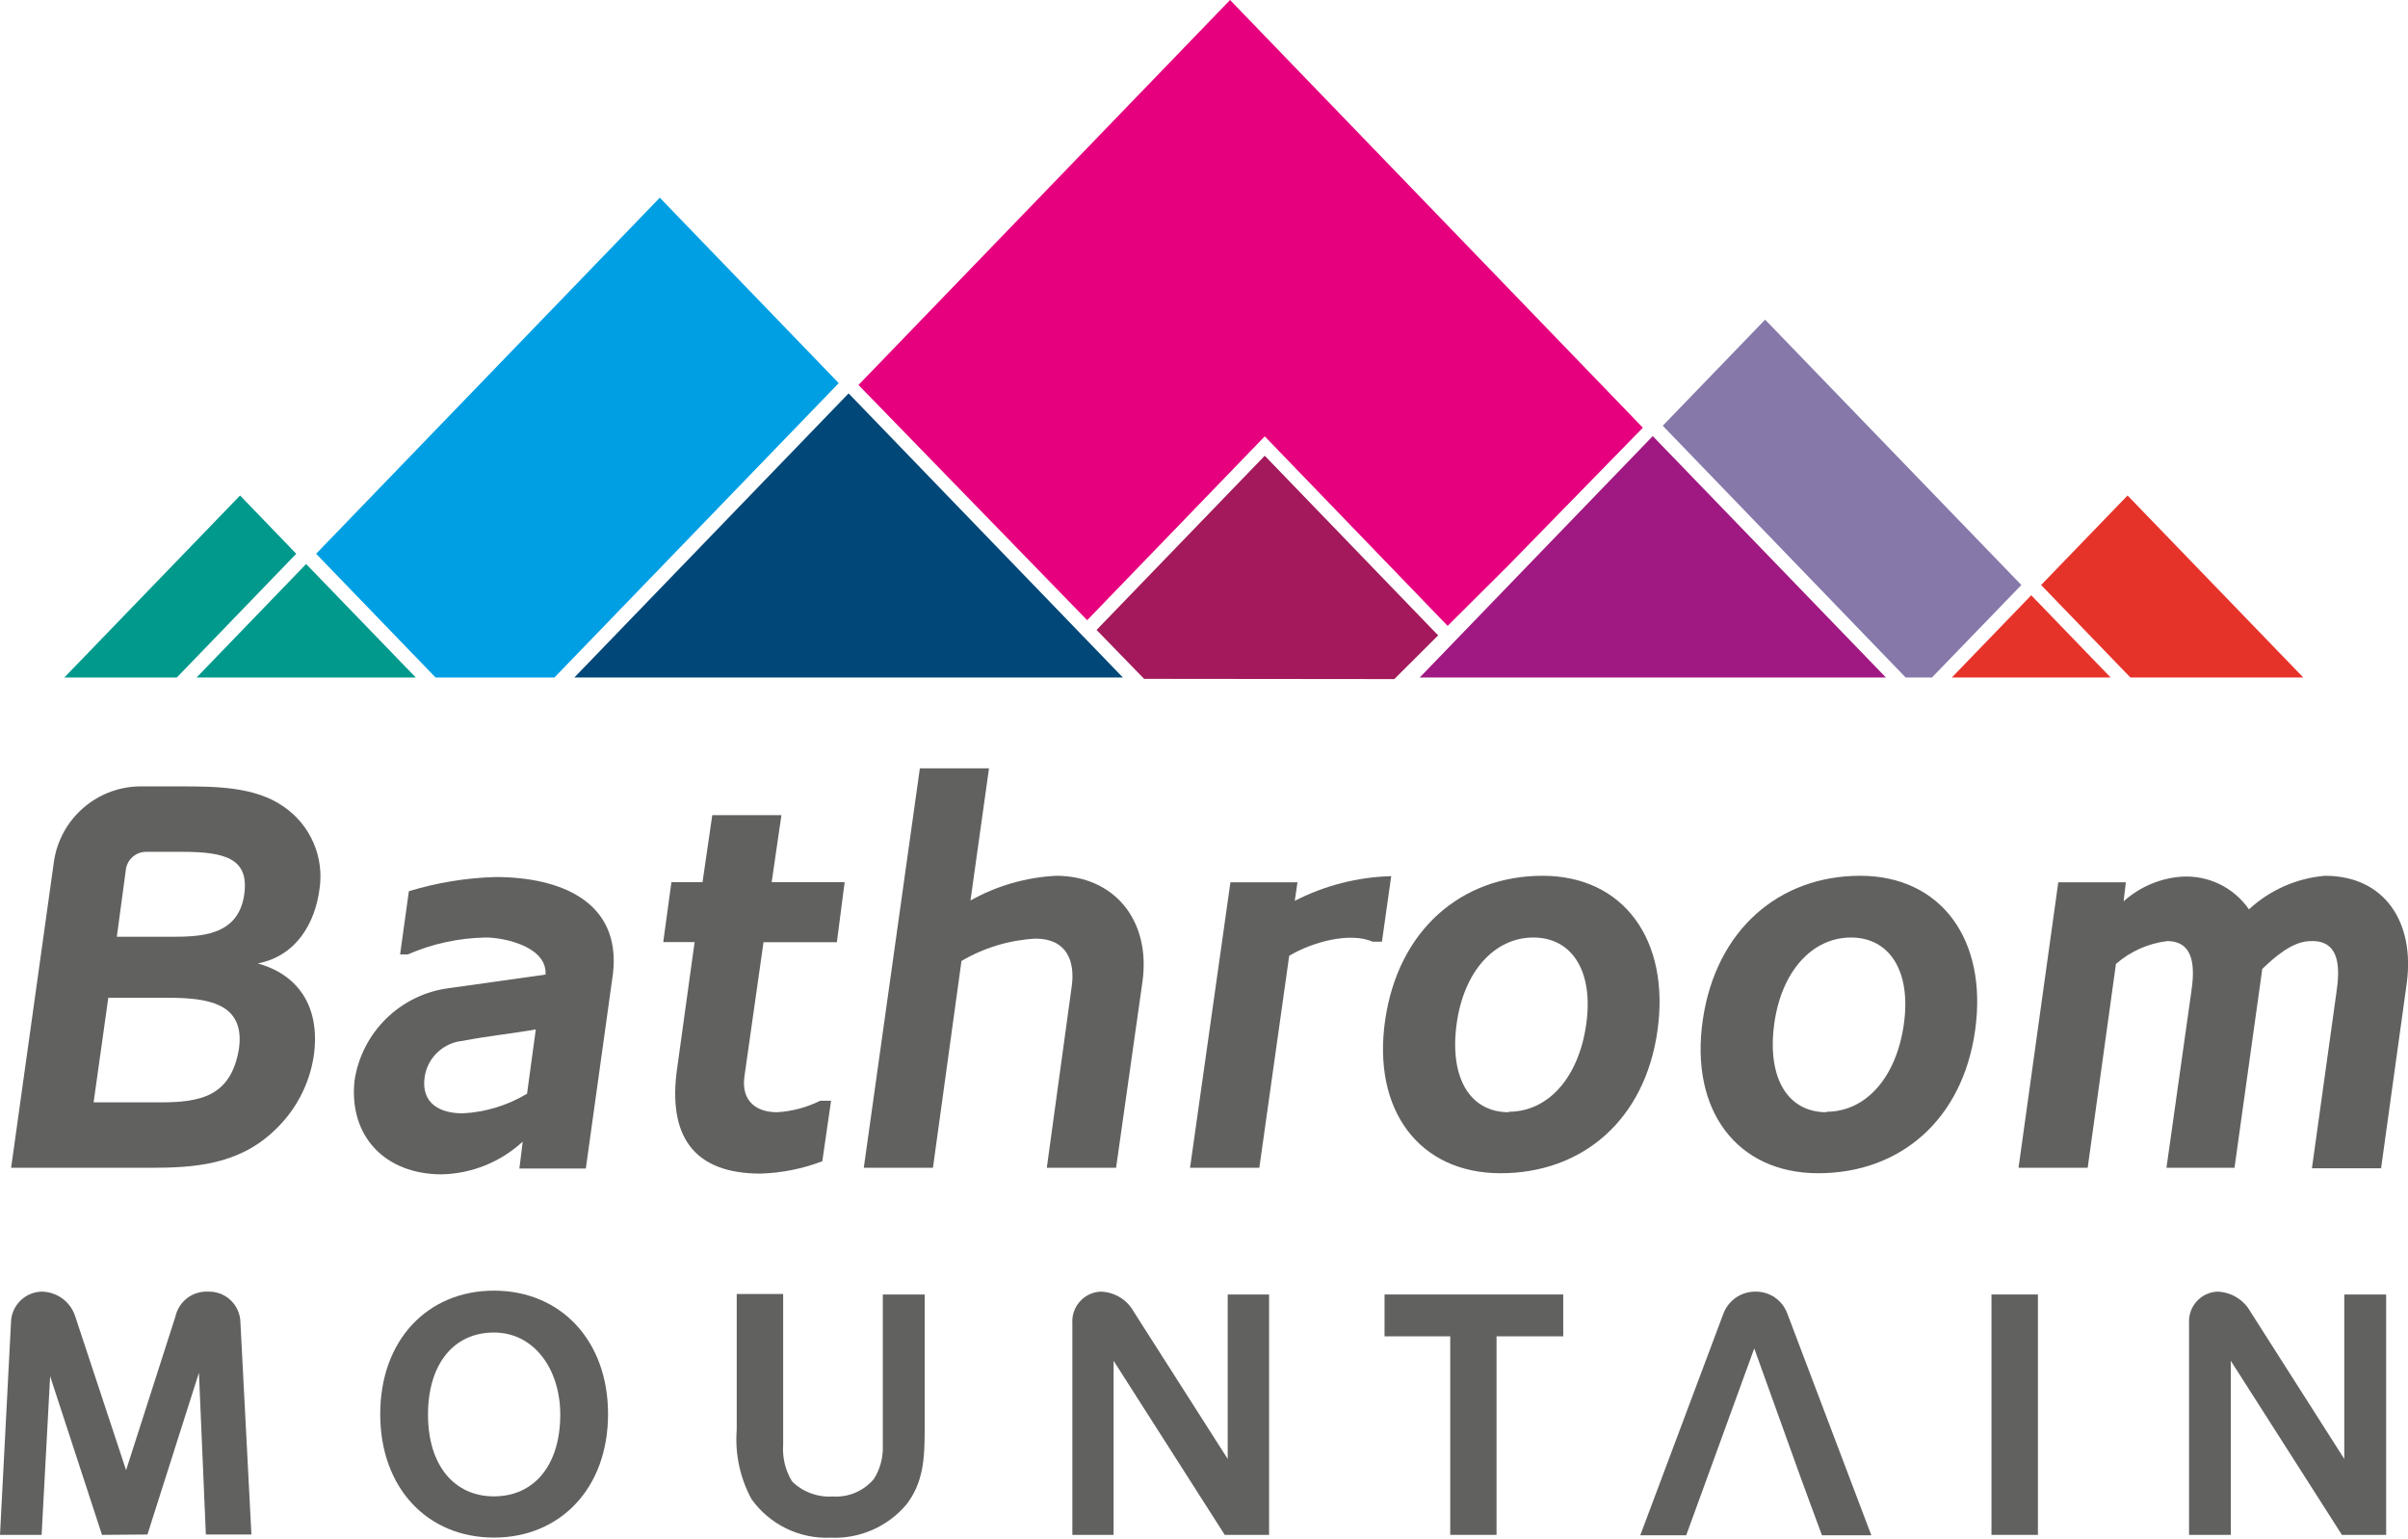
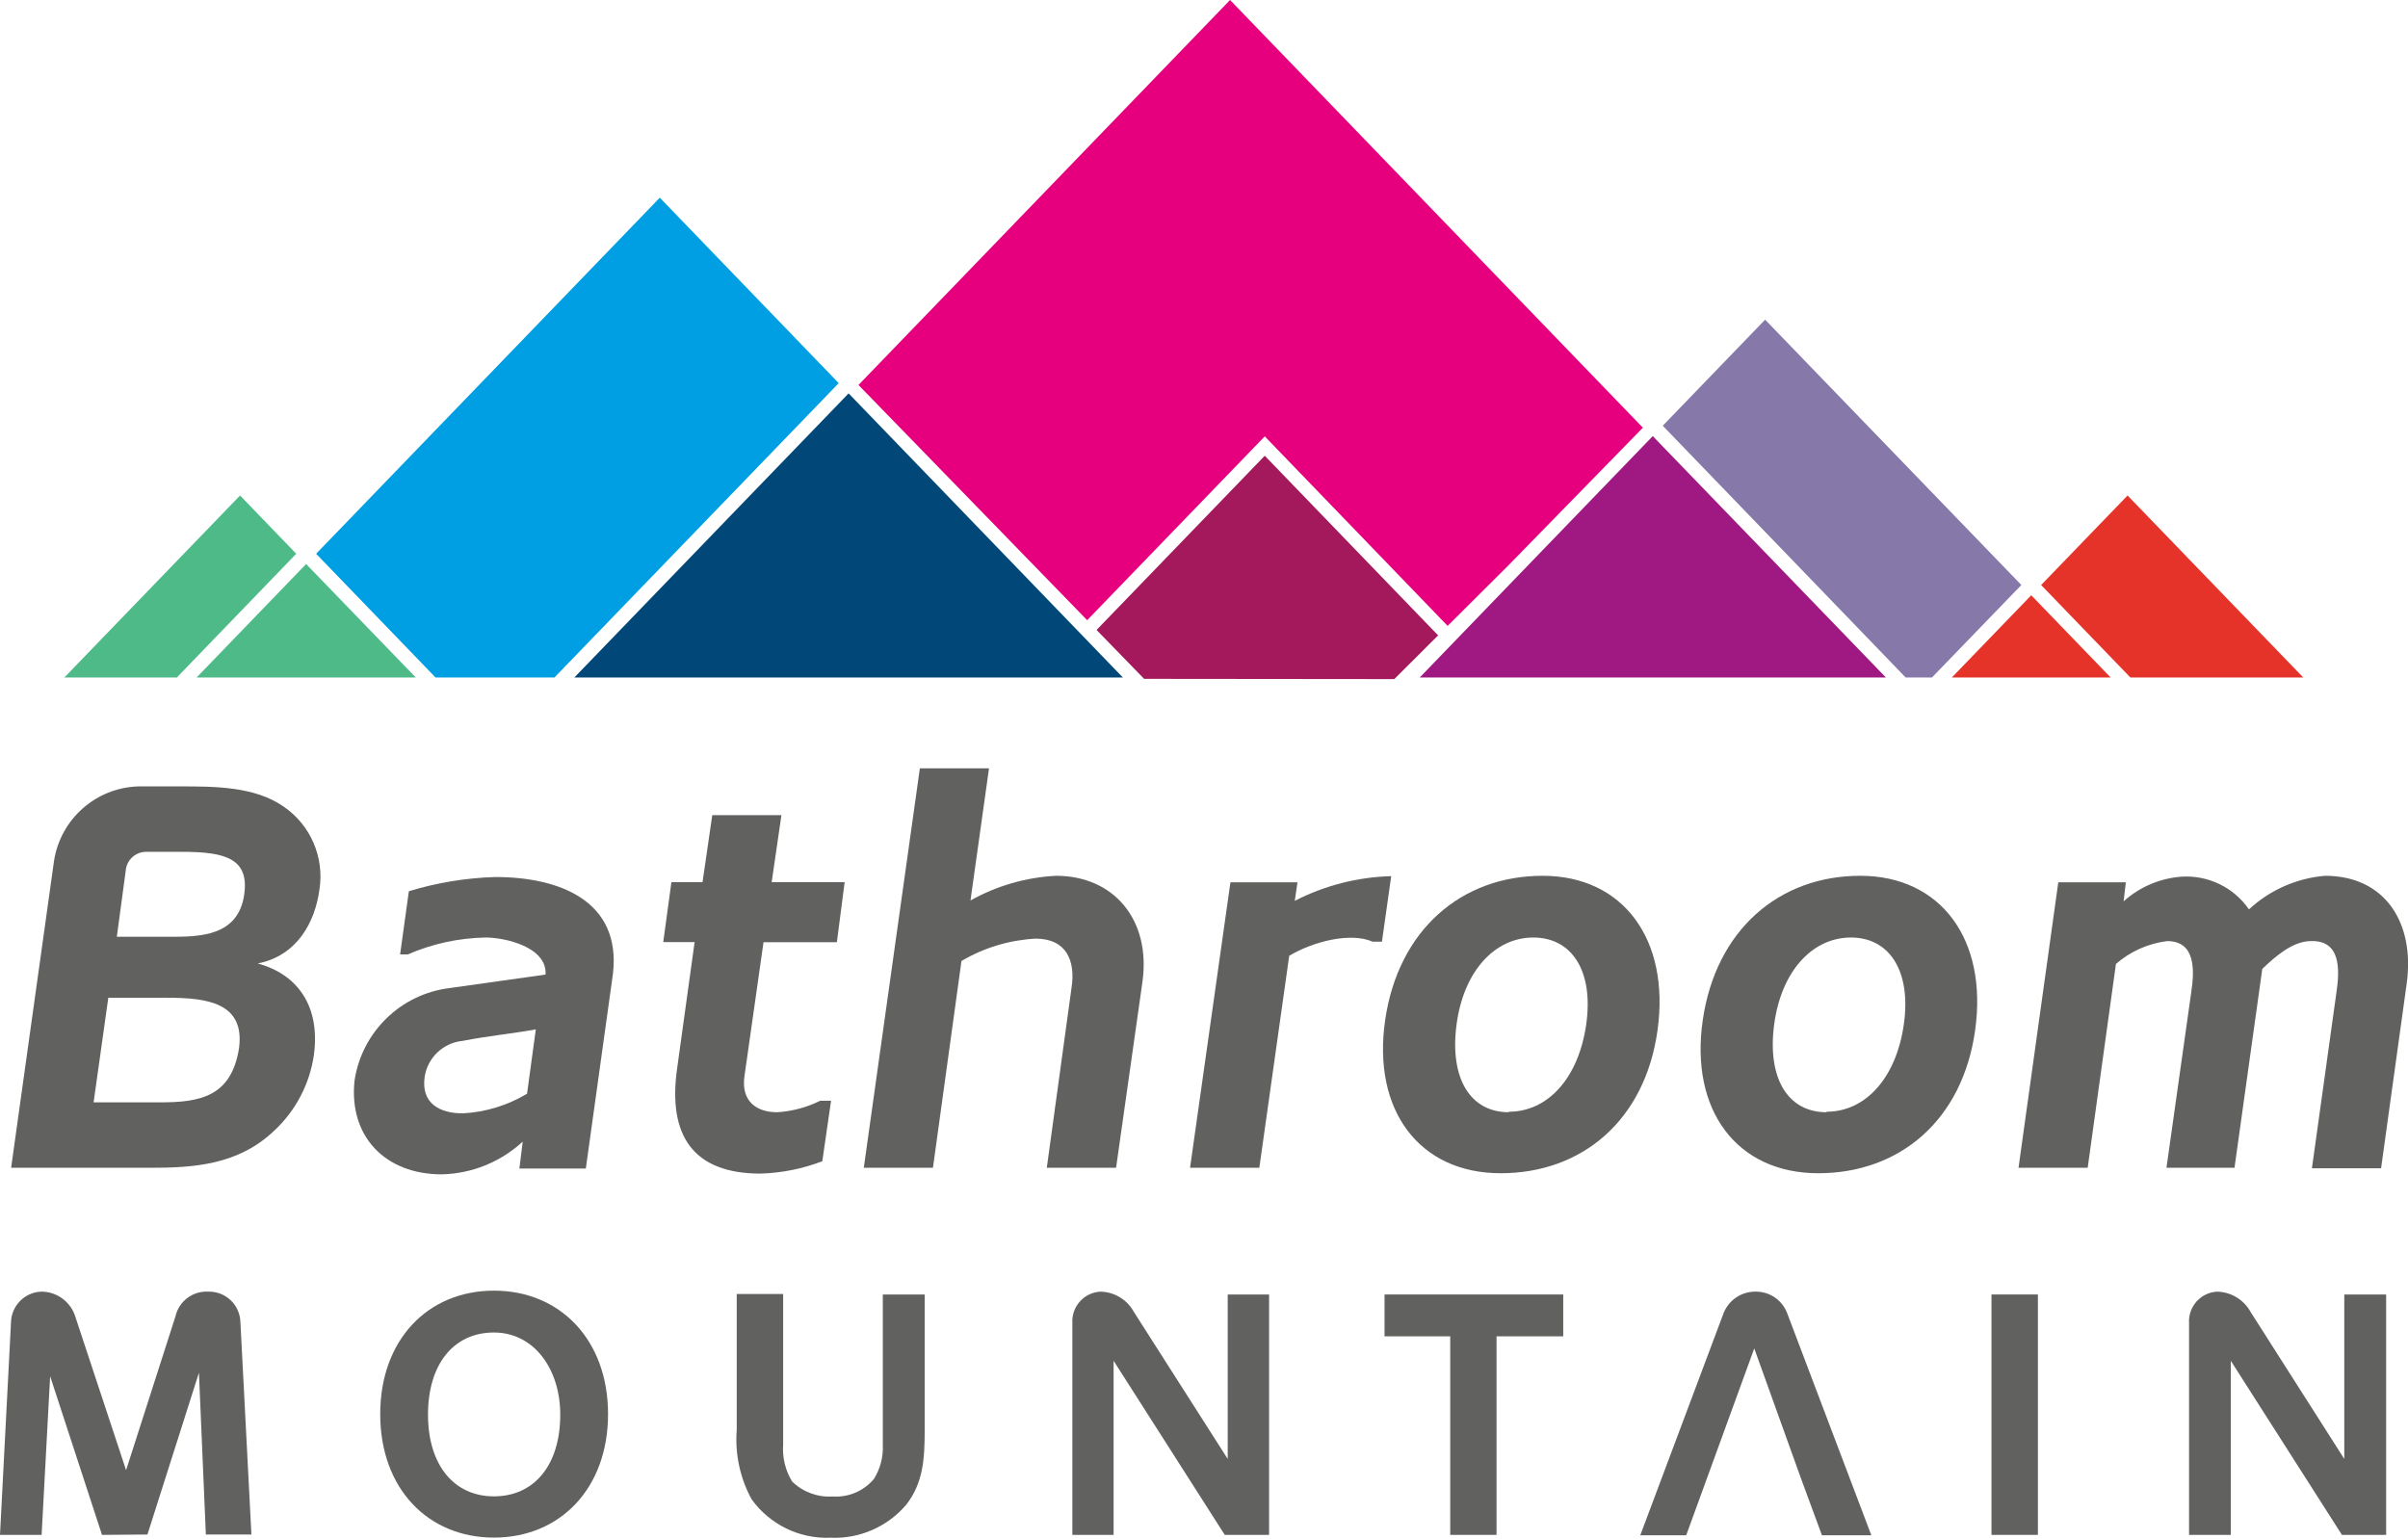
<svg xmlns="http://www.w3.org/2000/svg" viewBox="0 0 195 124.62">
  <path d="m164.49 48.21-6.43 6.66h12.86z" fill="#e6332a" />
  <path d="m116.46 51.46-14.04-14.55-13.62 14.11 3.85 3.96 20.26.02z" fill="#a3195b" />
  <path d="m102.42 35.34 14.81 15.35 4.9-4.88 10.91-11.17-33.43-34.64-30.09 31.18 18.52 19.05z" fill="#e6007e" />
  <path d="m142.94 25.89-8.29 8.59 19.67 20.39h2.13l7.24-7.49z" fill="#8678a9" />
  <path d="m186.52 54.87-14.23-14.74-7 7.25 7.23 7.49z" fill="#e6332a" />
-   <path d="m19.44 40.13-14.23 14.74h9.11l9.67-10.02z" fill="#00998c" />
+   <path d="m19.44 40.13-14.23 14.74h9.11l9.67-10.02z" fill="#4dba87" />
  <path d="m133.84 35.32-18.87 19.55h37.75z" fill="#a01881" />
  <path d="m53.43 16.01-27.83 28.84 9.67 10.02h9.63l23.02-23.84z" fill="#009fe3" />
-   <path d="m24.79 45.68-8.87 9.19h17.75z" fill="#00998c" />
+   <path d="m24.79 45.68-8.87 9.19h17.75z" fill="#4dba87" />
  <path d="m68.72 31.86-22.21 23.01h44.42z" fill="#014778" />
  <g fill="#616160" transform="translate(-3.23 -2.07)">
    <path d="m7.61 71.76a7.13 7.13 0 0 1 6.84-6h3.27c2.91 0 6.13 0 8.47 1.63a6.85 6.85 0 0 1 2.91 6.71c-.35 2.65-1.81 5.38-5 6 3.22.88 5.08 3.44 4.55 7.41a10.41 10.41 0 0 1 -3.22 6.14c-2.92 2.78-6.53 3-10.06 3h-11.24zm9.18 11.12h-4.79l-1.19 8.47h5.38c3.22 0 5.78-.44 6.4-4.41.47-3.66-2.59-4.06-5.8-4.06zm-4.1-4.94h4.23c2.43 0 5.61 0 6.09-3.44.4-2.87-1.5-3.44-5-3.44h-3.01a1.66 1.66 0 0 0 -1.59 1.54z" />
    <path d="m45.56 94.53a10 10 0 0 1 -6.56 2.65c-4.59 0-7.54-3.09-7.06-7.59a8.88 8.88 0 0 1 7.73-7.5l7.74-1.09c.13-2.25-3.31-3-4.85-3a16.5 16.5 0 0 0 -6.31 1.37h-.62l.71-5.12a26.7 26.7 0 0 1 7-1.15c5.3 0 10.19 2 9.53 7.81l-2.2 15.8h-5.38zm-4.86-2.29a11.23 11.23 0 0 0 5.21-1.59l.71-5.21c-1.94.35-3.89.53-5.92.93a3.45 3.45 0 0 0 -3.08 2.91c-.31 2.16 1.23 2.96 3.08 2.96z" />
    <path d="m63.51 89.28c-.26 2 1 2.87 2.65 2.87a9.07 9.07 0 0 0 3.49-.93h.88l-.71 4.9a15.33 15.33 0 0 1 -5 1c-5.47 0-7.54-3.09-6.75-8.56l1.41-10.19h-2.54l.66-4.85h2.52l.79-5.43h5.6l-.79 5.43h5.91l-.63 4.86h-5.94z" />
    <path d="m81.82 75a15.83 15.83 0 0 1 6.93-2c4.68 0 7.68 3.57 7 8.56l-2.14 15.09h-5.61l2-14.56c.35-2.25-.44-4-2.91-4a13.22 13.22 0 0 0 -6 1.81l-2.31 16.75h-5.6l4.54-32.35h5.6z" />
    <path d="m115.14 78.34h-.75c-1.81-.8-4.86 0-6.76 1.14l-2.42 17.17h-5.61l3.27-23.12h5.43l-.22 1.5a18.12 18.12 0 0 1 7.81-2z" />
    <path d="m128.15 73c6.53 0 10.32 5.16 9.31 12.49s-6.13 11.6-12.71 11.6-10.41-5.09-9.35-12.4 6.18-11.69 12.75-11.69zm-2.74 19.11c3.18 0 5.65-2.74 6.27-7.06s-1.15-7.05-4.28-7.05-5.65 2.73-6.22 7.06 1.1 7.09 4.23 7.09z" />
    <path d="m153.87 73c6.53 0 10.33 5.16 9.31 12.49s-6.13 11.6-12.71 11.6-10.41-5.09-9.35-12.4 6.18-11.69 12.75-11.69zm-2.73 19.11c3.17 0 5.64-2.74 6.26-7.06s-1.15-7.05-4.28-7.05-5.65 2.73-6.22 7.06 1.1 7.09 4.24 7.09z" />
    <path d="m192.43 82.48c.27-1.81.4-4.28-2.07-4.19-1.46 0-2.87 1.24-3.93 2.25l-2.25 16.11h-5.51l2-14.17c.27-1.76.4-4.19-1.94-4.19a7.73 7.73 0 0 0 -4.15 1.85l-2.29 16.51h-5.6l3.22-23.12h5.47l-.18 1.54a7.87 7.87 0 0 1 4.72-2 6.16 6.16 0 0 1 5.43 2.65 10.35 10.35 0 0 1 6.16-2.72c4.85 0 7.28 3.79 6.62 8.69l-2.08 15h-5.6z" />
    <path d="m11.49 126.38-4.2-12.85-.69 12.85h-3.37l.89-17.19a2.55 2.55 0 0 1 2.45-2.51 2.88 2.88 0 0 1 2.75 2l4.12 12.46 4-12.46a2.57 2.57 0 0 1 2.62-2 2.54 2.54 0 0 1 2.64 2.5l.89 17.17h-3.69l-.56-13.1-4.17 13.1z" />
    <path d="m43.23 106.6c5.37 0 9.24 4 9.24 10s-3.87 10-9.24 10-9.21-4-9.21-10 3.84-10 9.21-10zm0 16.66c3.26 0 5.37-2.53 5.37-6.62 0-3.67-2.11-6.65-5.37-6.65s-5.34 2.56-5.34 6.65 2.11 6.62 5.34 6.62z" />
    <path d="m74.72 106.91h3.39v11c0 2.28-.11 4.23-1.47 6a7.6 7.6 0 0 1 -6.15 2.7 7.49 7.49 0 0 1 -6.4-3.12 10.14 10.14 0 0 1 -1.2-5.62v-11h3.76v12.18a5.07 5.07 0 0 0 .72 3 4.29 4.29 0 0 0 3.29 1.22 4 4 0 0 0 3.34-1.42 4.75 4.75 0 0 0 .72-2.73z" />
    <path d="m95.05 108.32 7.6 11.91v-13.32h3.35v19.47h-3.59l-9-14.1v14.1h-3.34v-17.14a2.41 2.41 0 0 1 2.25-2.56 3.15 3.15 0 0 1 2.73 1.64z" />
    <path d="m115.35 110.3v-3.39h14.47v3.39h-5.4v16.08h-3.75v-16.08z" />
    <path d="m142.81 108.41a2.75 2.75 0 0 1 2.58-1.73 2.7 2.7 0 0 1 2.56 1.73l6.82 18h-4l-1.67-4.53-3.81-10.6-5.51 15.13h-3.72z" />
    <path d="m168.26 126.38h-3.76v-19.47h3.76z" />
    <path d="m185.48 108.32 7.59 11.91v-13.32h3.39v19.47h-3.58l-9-14.1v14.1h-3.38v-17.14a2.41 2.41 0 0 1 2.25-2.56 3.18 3.18 0 0 1 2.73 1.64z" />
  </g>
</svg>
